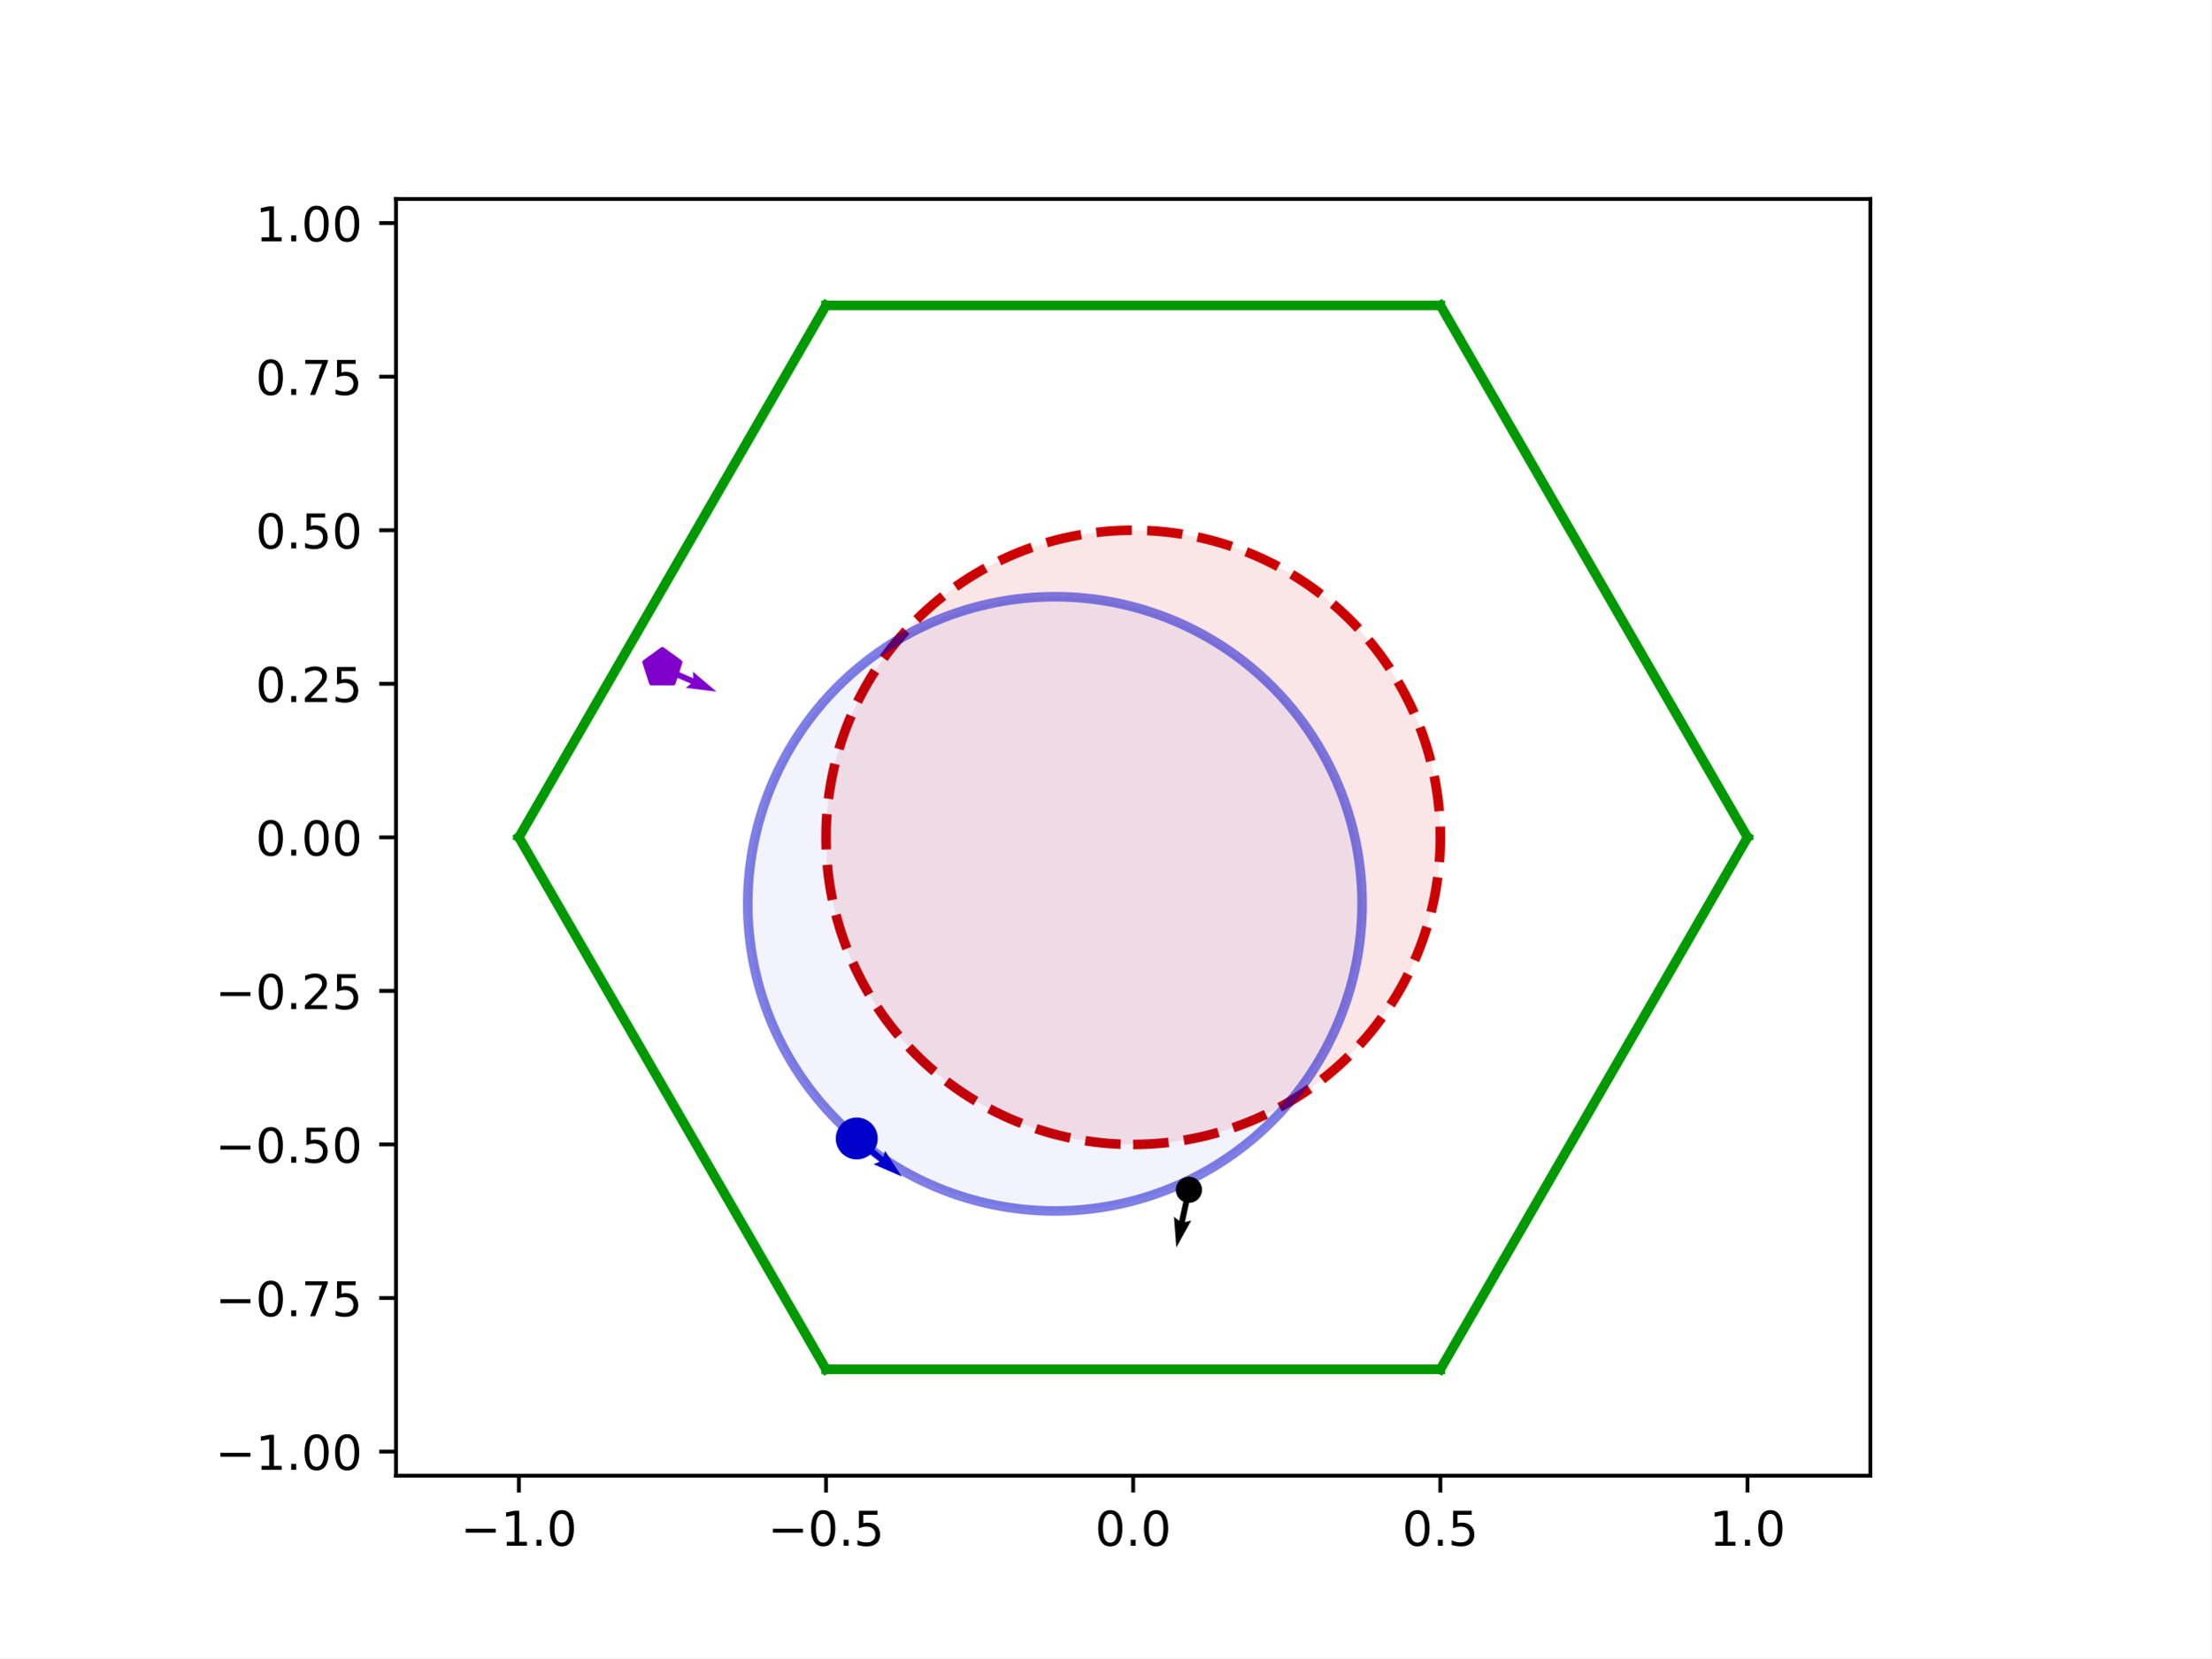
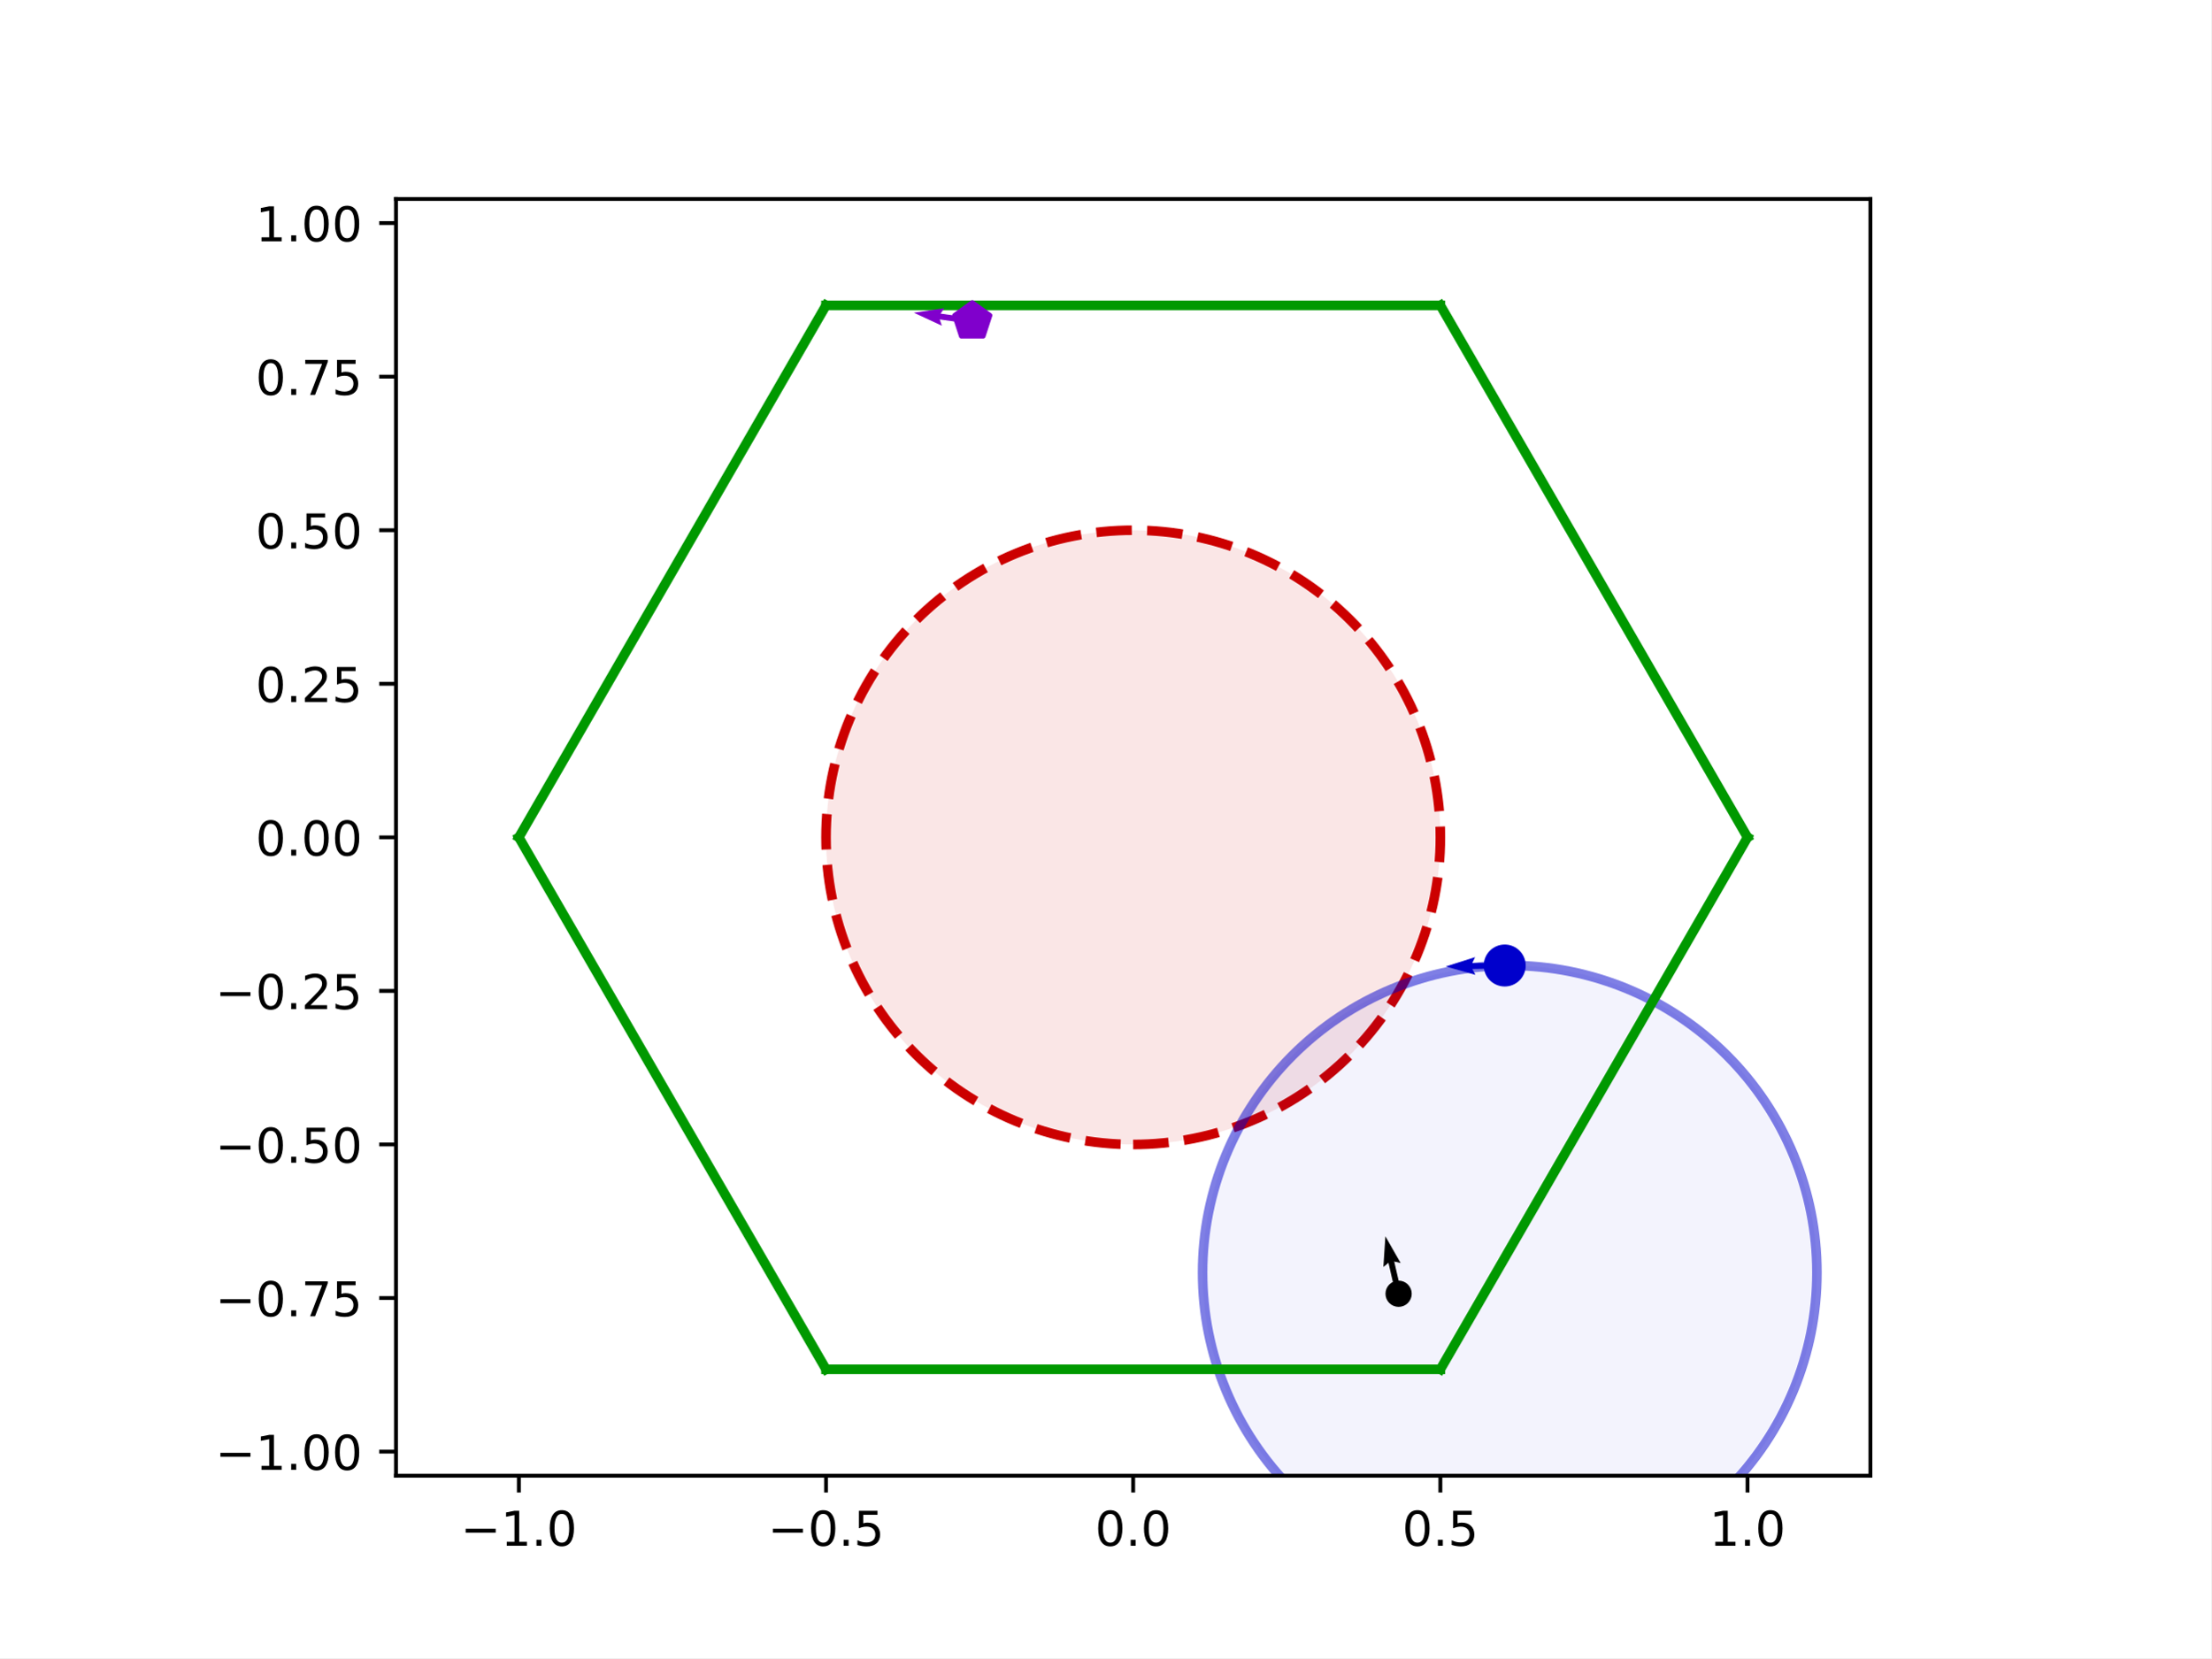
<svg xmlns="http://www.w3.org/2000/svg" xmlns:xlink="http://www.w3.org/1999/xlink" height="345.6pt" version="1.1" viewBox="0 0 460.8 345.6" width="460.8pt">
  <defs>
    <style type="text/css">
*{stroke-linecap:butt;stroke-linejoin:round;}
  </style>
  </defs>
  <g id="figure_1">
    <g id="patch_1">
      <path d="M 0 345.6  L 460.8 345.6  L 460.8 0  L 0 0  z " style="fill:#ffffff;" />
    </g>
    <g id="axes_1">
      <g id="patch_2">
        <path d="M 82.52 307.584  L 389.8 307.584  L 389.8 41.472  L 82.52 41.472  z " style="fill:#ffffff;" />
      </g>
      <g id="patch_3">
-         <path clip-path="url(#p42bd69ff11)" d="M 236.16 238.545  C 253.137 238.545 269.422 231.799 281.427 219.795  C 293.431 207.79 300.177 191.505 300.177 174.528  C 300.177 157.551 293.431 141.266 281.427 129.261  C 269.422 117.257 253.137 110.511 236.16 110.511  C 219.183 110.511 202.898 117.257 190.893 129.261  C 178.889 141.266 172.143 157.551 172.143 174.528  C 172.143 191.505 178.889 207.79 190.893 219.795  C 202.898 231.799 219.183 238.545 236.16 238.545  z " style="fill:#cc0000;fill-opacity:0.1;stroke:#cc0000;stroke-dasharray:7.4,3.2;stroke-dashoffset:0;stroke-linejoin:miter;stroke-width:2;" />
+         <path clip-path="url(#pe1a6ecc56e)" d="M 236.16 238.545  C 253.137 238.545 269.422 231.799 281.427 219.795  C 293.431 207.79 300.177 191.505 300.177 174.528  C 300.177 157.551 293.431 141.266 281.427 129.261  C 269.422 117.257 253.137 110.511 236.16 110.511  C 219.183 110.511 202.898 117.257 190.893 129.261  C 178.889 141.266 172.143 157.551 172.143 174.528  C 172.143 191.505 178.889 207.79 190.893 219.795  C 202.898 231.799 219.183 238.545 236.16 238.545  z " style="fill:#cc0000;fill-opacity:0.1;stroke:#cc0000;stroke-dasharray:7.4,3.2;stroke-dashoffset:0;stroke-linejoin:miter;stroke-width:2;" />
      </g>
      <g id="patch_4">
-         <path clip-path="url(#p42bd69ff11)" d="M 219.848 252.403  C 236.825 252.403 253.11 245.658 265.114 233.653  C 277.119 221.649 283.864 205.364 283.864 188.387  C 283.864 171.409 277.119 155.125 265.114 143.12  C 253.11 131.115 236.825 124.37 219.848 124.37  C 202.87 124.37 186.586 131.115 174.581 143.12  C 162.576 155.125 155.831 171.409 155.831 188.387  C 155.831 205.364 162.576 221.649 174.581 233.653  C 186.586 245.658 202.87 252.403 219.848 252.403  z " style="fill:#0000cc;fill-opacity:0.05;stroke:#0000cc;stroke-linejoin:miter;stroke-opacity:0.5;stroke-width:2;" />
+         <path clip-path="url(#pe1a6ecc56e)" d="M 314.636 329.268  C 331.614 329.268 347.898 322.523 359.903 310.518  C 371.908 298.513 378.653 282.229 378.653 265.252  C 378.653 248.274 371.908 231.99 359.903 219.985  C 347.898 207.98 331.614 201.235 314.636 201.235  C 297.659 201.235 281.374 207.98 269.37 219.985  C 257.365 231.99 250.62 248.274 250.62 265.252  C 250.62 282.229 257.365 298.513 269.37 310.518  C 281.374 322.523 297.659 329.268 314.636 329.268  z " style="fill:#0000cc;fill-opacity:0.05;stroke:#0000cc;stroke-linejoin:miter;stroke-opacity:0.5;stroke-width:2;" />
      </g>
      <g id="matplotlib.axis_1">
        <g id="xtick_1">
          <g id="line2d_1">
            <defs>
-               <path d="M 0 0  L 0 3.5  " id="m3a0cbae1e9" style="stroke:#000000;stroke-width:0.8;" />
-             </defs>
-             <g>
-               <use style="stroke:#000000;stroke-width:0.8;" x="108.127" xlink:href="#m3a0cbae1e9" y="307.584" />
+               <path d="M 0 0  L 0 3.5  " id="mfde36ecdbb" style="stroke:#000000;stroke-width:0.8;" />
+             </defs>
+             <g>
+               <use style="stroke:#000000;stroke-width:0.8;" x="108.127" xlink:href="#mfde36ecdbb" y="307.584" />
            </g>
          </g>
          <g id="text_1">
            <defs>
              <path d="M 10.594 35.5  L 73.188 35.5  L 73.188 27.203  L 10.594 27.203  z " id="DejaVuSans-8722" />
              <path d="M 12.406 8.297  L 28.516 8.297  L 28.516 63.922  L 10.984 60.406  L 10.984 69.391  L 28.422 72.906  L 38.281 72.906  L 38.281 8.297  L 54.391 8.297  L 54.391 0  L 12.406 0  z " id="DejaVuSans-49" />
              <path d="M 10.688 12.406  L 21 12.406  L 21 0  L 10.688 0  z " id="DejaVuSans-46" />
              <path d="M 31.781 66.406  Q 24.172 66.406 20.328 58.906  Q 16.5 51.422 16.5 36.375  Q 16.5 21.391 20.328 13.891  Q 24.172 6.391 31.781 6.391  Q 39.453 6.391 43.281 13.891  Q 47.125 21.391 47.125 36.375  Q 47.125 51.422 43.281 58.906  Q 39.453 66.406 31.781 66.406  z M 31.781 74.219  Q 44.047 74.219 50.516 64.516  Q 56.984 54.828 56.984 36.375  Q 56.984 17.969 50.516 8.266  Q 44.047 -1.422 31.781 -1.422  Q 19.531 -1.422 13.062 8.266  Q 6.594 17.969 6.594 36.375  Q 6.594 54.828 13.062 64.516  Q 19.531 74.219 31.781 74.219  z " id="DejaVuSans-48" />
            </defs>
            <g transform="translate(95.9854 322.1824)scale(0.1 -0.1)">
              <use xlink:href="#DejaVuSans-8722" />
              <use x="83.789" xlink:href="#DejaVuSans-49" />
              <use x="147.412" xlink:href="#DejaVuSans-46" />
              <use x="179.199" xlink:href="#DejaVuSans-48" />
            </g>
          </g>
        </g>
        <g id="xtick_2">
          <g id="line2d_2">
            <g>
-               <use style="stroke:#000000;stroke-width:0.8;" x="172.143" xlink:href="#m3a0cbae1e9" y="307.584" />
+               <use style="stroke:#000000;stroke-width:0.8;" x="172.143" xlink:href="#mfde36ecdbb" y="307.584" />
            </g>
          </g>
          <g id="text_2">
            <defs>
              <path d="M 10.797 72.906  L 49.516 72.906  L 49.516 64.594  L 19.828 64.594  L 19.828 46.734  Q 21.969 47.469 24.109 47.828  Q 26.266 48.188 28.422 48.188  Q 40.625 48.188 47.75 41.5  Q 54.891 34.812 54.891 23.391  Q 54.891 11.625 47.562 5.094  Q 40.234 -1.422 26.906 -1.422  Q 22.312 -1.422 17.547 -0.641  Q 12.797 0.141 7.719 1.703  L 7.719 11.625  Q 12.109 9.234 16.797 8.062  Q 21.484 6.891 26.703 6.891  Q 35.156 6.891 40.078 11.328  Q 45.016 15.766 45.016 23.391  Q 45.016 31 40.078 35.438  Q 35.156 39.891 26.703 39.891  Q 22.75 39.891 18.812 39.016  Q 14.891 38.141 10.797 36.281  z " id="DejaVuSans-53" />
            </defs>
            <g transform="translate(160.002 322.1824)scale(0.1 -0.1)">
              <use xlink:href="#DejaVuSans-8722" />
              <use x="83.789" xlink:href="#DejaVuSans-48" />
              <use x="147.412" xlink:href="#DejaVuSans-46" />
              <use x="179.199" xlink:href="#DejaVuSans-53" />
            </g>
          </g>
        </g>
        <g id="xtick_3">
          <g id="line2d_3">
            <g>
-               <use style="stroke:#000000;stroke-width:0.8;" x="236.16" xlink:href="#m3a0cbae1e9" y="307.584" />
+               <use style="stroke:#000000;stroke-width:0.8;" x="236.16" xlink:href="#mfde36ecdbb" y="307.584" />
            </g>
          </g>
          <g id="text_3">
            <g transform="translate(228.2084 322.1824)scale(0.1 -0.1)">
              <use xlink:href="#DejaVuSans-48" />
              <use x="63.623" xlink:href="#DejaVuSans-46" />
              <use x="95.41" xlink:href="#DejaVuSans-48" />
            </g>
          </g>
        </g>
        <g id="xtick_4">
          <g id="line2d_4">
            <g>
-               <use style="stroke:#000000;stroke-width:0.8;" x="300.177" xlink:href="#m3a0cbae1e9" y="307.584" />
+               <use style="stroke:#000000;stroke-width:0.8;" x="300.177" xlink:href="#mfde36ecdbb" y="307.584" />
            </g>
          </g>
          <g id="text_4">
            <g transform="translate(292.225 322.1824)scale(0.1 -0.1)">
              <use xlink:href="#DejaVuSans-48" />
              <use x="63.623" xlink:href="#DejaVuSans-46" />
              <use x="95.41" xlink:href="#DejaVuSans-53" />
            </g>
          </g>
        </g>
        <g id="xtick_5">
          <g id="line2d_5">
            <g>
-               <use style="stroke:#000000;stroke-width:0.8;" x="364.193" xlink:href="#m3a0cbae1e9" y="307.584" />
+               <use style="stroke:#000000;stroke-width:0.8;" x="364.193" xlink:href="#mfde36ecdbb" y="307.584" />
            </g>
          </g>
          <g id="text_5">
            <g transform="translate(356.2416 322.1824)scale(0.1 -0.1)">
              <use xlink:href="#DejaVuSans-49" />
              <use x="63.623" xlink:href="#DejaVuSans-46" />
              <use x="95.41" xlink:href="#DejaVuSans-48" />
            </g>
          </g>
        </g>
      </g>
      <g id="matplotlib.axis_2">
        <g id="ytick_1">
          <g id="line2d_6">
            <defs>
-               <path d="M 0 0  L -3.5 0  " id="m75c418a47e" style="stroke:#000000;stroke-width:0.8;" />
-             </defs>
-             <g>
-               <use style="stroke:#000000;stroke-width:0.8;" x="82.52" xlink:href="#m75c418a47e" y="302.561" />
+               <path d="M 0 0  L -3.5 0  " id="m87e76438d8" style="stroke:#000000;stroke-width:0.8;" />
+             </defs>
+             <g>
+               <use style="stroke:#000000;stroke-width:0.8;" x="82.52" xlink:href="#m87e76438d8" y="302.561" />
            </g>
          </g>
          <g id="text_6">
            <g transform="translate(44.87485 306.3604)scale(0.1 -0.1)">
              <use xlink:href="#DejaVuSans-8722" />
              <use x="83.789" xlink:href="#DejaVuSans-49" />
              <use x="147.412" xlink:href="#DejaVuSans-46" />
              <use x="179.199" xlink:href="#DejaVuSans-48" />
              <use x="242.822" xlink:href="#DejaVuSans-48" />
            </g>
          </g>
        </g>
        <g id="ytick_2">
          <g id="line2d_7">
            <g>
-               <use style="stroke:#000000;stroke-width:0.8;" x="82.52" xlink:href="#m75c418a47e" y="270.553" />
+               <use style="stroke:#000000;stroke-width:0.8;" x="82.52" xlink:href="#m87e76438d8" y="270.553" />
            </g>
          </g>
          <g id="text_7">
            <defs>
              <path d="M 8.203 72.906  L 55.078 72.906  L 55.078 68.703  L 28.609 0  L 18.312 0  L 43.219 64.594  L 8.203 64.594  z " id="DejaVuSans-55" />
            </defs>
            <g transform="translate(44.87485 274.3521)scale(0.1 -0.1)">
              <use xlink:href="#DejaVuSans-8722" />
              <use x="83.789" xlink:href="#DejaVuSans-48" />
              <use x="147.412" xlink:href="#DejaVuSans-46" />
              <use x="179.199" xlink:href="#DejaVuSans-55" />
              <use x="242.822" xlink:href="#DejaVuSans-53" />
            </g>
          </g>
        </g>
        <g id="ytick_3">
          <g id="line2d_8">
            <g>
-               <use style="stroke:#000000;stroke-width:0.8;" x="82.52" xlink:href="#m75c418a47e" y="238.545" />
+               <use style="stroke:#000000;stroke-width:0.8;" x="82.52" xlink:href="#m87e76438d8" y="238.545" />
            </g>
          </g>
          <g id="text_8">
            <g transform="translate(44.87485 242.3438)scale(0.1 -0.1)">
              <use xlink:href="#DejaVuSans-8722" />
              <use x="83.789" xlink:href="#DejaVuSans-48" />
              <use x="147.412" xlink:href="#DejaVuSans-46" />
              <use x="179.199" xlink:href="#DejaVuSans-53" />
              <use x="242.822" xlink:href="#DejaVuSans-48" />
            </g>
          </g>
        </g>
        <g id="ytick_4">
          <g id="line2d_9">
            <g>
-               <use style="stroke:#000000;stroke-width:0.8;" x="82.52" xlink:href="#m75c418a47e" y="206.536" />
+               <use style="stroke:#000000;stroke-width:0.8;" x="82.52" xlink:href="#m87e76438d8" y="206.536" />
            </g>
          </g>
          <g id="text_9">
            <defs>
              <path d="M 19.188 8.297  L 53.609 8.297  L 53.609 0  L 7.328 0  L 7.328 8.297  Q 12.938 14.109 22.625 23.891  Q 32.328 33.688 34.812 36.531  Q 39.547 41.844 41.422 45.531  Q 43.312 49.219 43.312 52.781  Q 43.312 58.594 39.234 62.25  Q 35.156 65.922 28.609 65.922  Q 23.969 65.922 18.812 64.312  Q 13.672 62.703 7.812 59.422  L 7.812 69.391  Q 13.766 71.781 18.938 73  Q 24.125 74.219 28.422 74.219  Q 39.75 74.219 46.484 68.547  Q 53.219 62.891 53.219 53.422  Q 53.219 48.922 51.531 44.891  Q 49.859 40.875 45.406 35.406  Q 44.188 33.984 37.641 27.219  Q 31.109 20.453 19.188 8.297  z " id="DejaVuSans-50" />
            </defs>
            <g transform="translate(44.87485 210.3355)scale(0.1 -0.1)">
              <use xlink:href="#DejaVuSans-8722" />
              <use x="83.789" xlink:href="#DejaVuSans-48" />
              <use x="147.412" xlink:href="#DejaVuSans-46" />
              <use x="179.199" xlink:href="#DejaVuSans-50" />
              <use x="242.822" xlink:href="#DejaVuSans-53" />
            </g>
          </g>
        </g>
        <g id="ytick_5">
          <g id="line2d_10">
            <g>
-               <use style="stroke:#000000;stroke-width:0.8;" x="82.52" xlink:href="#m75c418a47e" y="174.528" />
+               <use style="stroke:#000000;stroke-width:0.8;" x="82.52" xlink:href="#m87e76438d8" y="174.528" />
            </g>
          </g>
          <g id="text_10">
            <g transform="translate(53.25454 178.3272)scale(0.1 -0.1)">
              <use xlink:href="#DejaVuSans-48" />
              <use x="63.623" xlink:href="#DejaVuSans-46" />
              <use x="95.41" xlink:href="#DejaVuSans-48" />
              <use x="159.033" xlink:href="#DejaVuSans-48" />
            </g>
          </g>
        </g>
        <g id="ytick_6">
          <g id="line2d_11">
            <g>
-               <use style="stroke:#000000;stroke-width:0.8;" x="82.52" xlink:href="#m75c418a47e" y="142.52" />
+               <use style="stroke:#000000;stroke-width:0.8;" x="82.52" xlink:href="#m87e76438d8" y="142.52" />
            </g>
          </g>
          <g id="text_11">
            <g transform="translate(53.25454 146.3189)scale(0.1 -0.1)">
              <use xlink:href="#DejaVuSans-48" />
              <use x="63.623" xlink:href="#DejaVuSans-46" />
              <use x="95.41" xlink:href="#DejaVuSans-50" />
              <use x="159.033" xlink:href="#DejaVuSans-53" />
            </g>
          </g>
        </g>
        <g id="ytick_7">
          <g id="line2d_12">
            <g>
-               <use style="stroke:#000000;stroke-width:0.8;" x="82.52" xlink:href="#m75c418a47e" y="110.511" />
+               <use style="stroke:#000000;stroke-width:0.8;" x="82.52" xlink:href="#m87e76438d8" y="110.511" />
            </g>
          </g>
          <g id="text_12">
            <g transform="translate(53.25454 114.3106)scale(0.1 -0.1)">
              <use xlink:href="#DejaVuSans-48" />
              <use x="63.623" xlink:href="#DejaVuSans-46" />
              <use x="95.41" xlink:href="#DejaVuSans-53" />
              <use x="159.033" xlink:href="#DejaVuSans-48" />
            </g>
          </g>
        </g>
        <g id="ytick_8">
          <g id="line2d_13">
            <g>
-               <use style="stroke:#000000;stroke-width:0.8;" x="82.52" xlink:href="#m75c418a47e" y="78.503" />
+               <use style="stroke:#000000;stroke-width:0.8;" x="82.52" xlink:href="#m87e76438d8" y="78.503" />
            </g>
          </g>
          <g id="text_13">
            <g transform="translate(53.25454 82.30232)scale(0.1 -0.1)">
              <use xlink:href="#DejaVuSans-48" />
              <use x="63.623" xlink:href="#DejaVuSans-46" />
              <use x="95.41" xlink:href="#DejaVuSans-55" />
              <use x="159.033" xlink:href="#DejaVuSans-53" />
            </g>
          </g>
        </g>
        <g id="ytick_9">
          <g id="line2d_14">
            <g>
-               <use style="stroke:#000000;stroke-width:0.8;" x="82.52" xlink:href="#m75c418a47e" y="46.495" />
+               <use style="stroke:#000000;stroke-width:0.8;" x="82.52" xlink:href="#m87e76438d8" y="46.495" />
            </g>
          </g>
          <g id="text_14">
            <g transform="translate(53.25454 50.29402)scale(0.1 -0.1)">
              <use xlink:href="#DejaVuSans-49" />
              <use x="63.623" xlink:href="#DejaVuSans-46" />
              <use x="95.41" xlink:href="#DejaVuSans-48" />
              <use x="159.033" xlink:href="#DejaVuSans-48" />
            </g>
          </g>
        </g>
      </g>
      <g id="line2d_15">
-         <path clip-path="url(#p42bd69ff11)" d="M 300.177 63.648  L 172.143 63.648  " style="fill:none;stroke:#009900;stroke-linecap:square;stroke-width:2;" />
+         <path clip-path="url(#pe1a6ecc56e)" d="M 300.177 63.648  L 172.143 63.648  " style="fill:none;stroke:#009900;stroke-linecap:square;stroke-width:2;" />
      </g>
      <g id="line2d_16">
-         <path clip-path="url(#p42bd69ff11)" d="M 172.143 63.648  L 108.127 174.528  " style="fill:none;stroke:#009900;stroke-linecap:square;stroke-width:2;" />
+         <path clip-path="url(#pe1a6ecc56e)" d="M 172.143 63.648  L 108.127 174.528  " style="fill:none;stroke:#009900;stroke-linecap:square;stroke-width:2;" />
      </g>
      <g id="line2d_17">
-         <path clip-path="url(#p42bd69ff11)" d="M 108.127 174.528  L 172.143 285.408  " style="fill:none;stroke:#009900;stroke-linecap:square;stroke-width:2;" />
+         <path clip-path="url(#pe1a6ecc56e)" d="M 108.127 174.528  L 172.143 285.408  " style="fill:none;stroke:#009900;stroke-linecap:square;stroke-width:2;" />
      </g>
      <g id="line2d_18">
-         <path clip-path="url(#p42bd69ff11)" d="M 172.143 285.408  L 300.177 285.408  " style="fill:none;stroke:#009900;stroke-linecap:square;stroke-width:2;" />
+         <path clip-path="url(#pe1a6ecc56e)" d="M 172.143 285.408  L 300.177 285.408  " style="fill:none;stroke:#009900;stroke-linecap:square;stroke-width:2;" />
      </g>
      <g id="line2d_19">
-         <path clip-path="url(#p42bd69ff11)" d="M 300.177 285.408  L 364.193 174.528  " style="fill:none;stroke:#009900;stroke-linecap:square;stroke-width:2;" />
+         <path clip-path="url(#pe1a6ecc56e)" d="M 300.177 285.408  L 364.193 174.528  " style="fill:none;stroke:#009900;stroke-linecap:square;stroke-width:2;" />
      </g>
      <g id="line2d_20">
-         <path clip-path="url(#p42bd69ff11)" d="M 364.193 174.528  L 300.177 63.648  " style="fill:none;stroke:#009900;stroke-linecap:square;stroke-width:2;" />
+         <path clip-path="url(#pe1a6ecc56e)" d="M 364.193 174.528  L 300.177 63.648  " style="fill:none;stroke:#009900;stroke-linecap:square;stroke-width:2;" />
      </g>
      <g id="patch_5">
        <path d="M 82.52 307.584  L 82.52 41.472  " style="fill:none;stroke:#000000;stroke-linecap:square;stroke-linejoin:miter;stroke-width:0.8;" />
      </g>
      <g id="patch_6">
        <path d="M 389.8 307.584  L 389.8 41.472  " style="fill:none;stroke:#000000;stroke-linecap:square;stroke-linejoin:miter;stroke-width:0.8;" />
      </g>
      <g id="patch_7">
        <path d="M 82.52 307.584  L 389.8 307.584  " style="fill:none;stroke:#000000;stroke-linecap:square;stroke-linejoin:miter;stroke-width:0.8;" />
      </g>
      <g id="patch_8">
        <path d="M 82.52 41.472  L 389.8 41.472  " style="fill:none;stroke:#000000;stroke-linecap:square;stroke-linejoin:miter;stroke-width:0.8;" />
      </g>
      <g id="PathCollection_1">
        <defs>
-           <path d="M 0 2.236  C 0.593 2.236 1.162 2 1.581 1.581  C 2 1.162 2.236 0.593 2.236 0  C 2.236 -0.593 2 -1.162 1.581 -1.581  C 1.162 -2 0.593 -2.236 0 -2.236  C -0.593 -2.236 -1.162 -2 -1.581 -1.581  C -2 -1.162 -2.236 -0.593 -2.236 0  C -2.236 0.593 -2 1.162 -1.581 1.581  C -1.162 2 -0.593 2.236 0 2.236  z " id="mb36027ba57" style="stroke:#000000;" />
+           <path d="M 0 2.236  C 0.593 2.236 1.162 2 1.581 1.581  C 2 1.162 2.236 0.593 2.236 0  C 2.236 -0.593 2 -1.162 1.581 -1.581  C 1.162 -2 0.593 -2.236 0 -2.236  C -0.593 -2.236 -1.162 -2 -1.581 -1.581  C -2 -1.162 -2.236 -0.593 -2.236 0  C -2.236 0.593 -2 1.162 -1.581 1.581  C -1.162 2 -0.593 2.236 0 2.236  z " id="mba1db5552d" style="stroke:#000000;" />
        </defs>
-         <g clip-path="url(#p42bd69ff11)">
-           <use style="stroke:#000000;" x="247.77" xlink:href="#mb36027ba57" y="247.997" />
+         <g clip-path="url(#pe1a6ecc56e)">
+           <use style="stroke:#000000;" x="291.474" xlink:href="#mba1db5552d" y="269.658" />
        </g>
      </g>
      <g id="Quiver_1">
-         <path clip-path="url(#p42bd69ff11)" d="M 248.371 248.128  L 246.929 254.733  L 248.261 254.394  L 245.15 260.006  L 244.659 253.608  L 245.729 254.471  L 247.17 247.866  L 248.371 248.128  " />
+         <path clip-path="url(#pe1a6ecc56e)" d="M 290.875 269.796  L 289.36 263.207  L 288.3 264.082  L 288.72 257.679  L 291.894 263.255  L 290.558 262.932  L 292.073 269.52  L 290.875 269.796  " />
      </g>
      <g id="PathCollection_2">
        <defs>
-           <path d="M 0 -3.873  L -3.683 -1.197  L -2.276 3.133  L 2.276 3.133  L 3.683 -1.197  z " id="m83ef6bcca6" style="stroke:#8000cc;" />
+           <path d="M 0 -3.873  L -3.683 -1.197  L -2.276 3.133  L 2.276 3.133  L 3.683 -1.197  z " id="mc95b4eeb9d" style="stroke:#8000cc;" />
        </defs>
-         <g clip-path="url(#p42bd69ff11)">
-           <use style="fill:#8000cc;stroke:#8000cc;" x="138.034" xlink:href="#m83ef6bcca6" y="139.225" />
+         <g clip-path="url(#pe1a6ecc56e)">
+           <use style="fill:#8000cc;stroke:#8000cc;" x="202.622" xlink:href="#mc95b4eeb9d" y="66.931" />
        </g>
      </g>
      <g id="Quiver_2">
-         <path clip-path="url(#p42bd69ff11)" d="M 138.281 138.662  L 144.474 141.371  L 144.404 139.998  L 149.296 144.15  L 142.926 143.377  L 143.982 142.497  L 137.788 139.788  L 138.281 138.662  " style="fill:#8000cc;" />
+         <path clip-path="url(#pe1a6ecc56e)" d="M 202.535 67.54  L 195.843 66.576  L 196.277 67.88  L 190.456 65.18  L 196.802 64.231  L 196.019 65.36  L 202.71 66.323  L 202.535 67.54  " style="fill:#8000cc;" />
      </g>
      <g id="PathCollection_3">
        <defs>
-           <path d="M 0 3.873  C 1.027 3.873 2.012 3.465 2.739 2.739  C 3.465 2.012 3.873 1.027 3.873 0  C 3.873 -1.027 3.465 -2.012 2.739 -2.739  C 2.012 -3.465 1.027 -3.873 0 -3.873  C -1.027 -3.873 -2.012 -3.465 -2.739 -2.739  C -3.465 -2.012 -3.873 -1.027 -3.873 0  C -3.873 1.027 -3.465 2.012 -2.739 2.739  C -2.012 3.465 -1.027 3.873 0 3.873  z " id="m393307f9a2" style="stroke:#0000cc;" />
+           <path d="M 0 3.873  C 1.027 3.873 2.012 3.465 2.739 2.739  C 3.465 2.012 3.873 1.027 3.873 0  C 3.873 -1.027 3.465 -2.012 2.739 -2.739  C 2.012 -3.465 1.027 -3.873 0 -3.873  C -1.027 -3.873 -2.012 -3.465 -2.739 -2.739  C -3.465 -2.012 -3.873 -1.027 -3.873 0  C -3.873 1.027 -3.465 2.012 -2.739 2.739  C -2.012 3.465 -1.027 3.873 0 3.873  z " id="mce564cbeb6" style="stroke:#0000cc;" />
        </defs>
-         <g clip-path="url(#p42bd69ff11)">
-           <use style="fill:#0000cc;stroke:#0000cc;" x="178.546" xlink:href="#m393307f9a2" y="237.297" />
+         <g clip-path="url(#pe1a6ecc56e)">
+           <use style="fill:#0000cc;stroke:#0000cc;" x="313.591" xlink:href="#mce564cbeb6" y="201.243" />
        </g>
      </g>
      <g id="Quiver_3">
-         <path clip-path="url(#p42bd69ff11)" d="M 178.942 236.828  L 184.107 241.189  L 184.43 239.854  L 187.936 245.227  L 182.051 242.671  L 183.314 242.128  L 178.149 237.767  L 178.942 236.828  " style="fill:#0000cc;" />
+         <path clip-path="url(#pe1a6ecc56e)" d="M 313.601 201.858  L 306.842 201.968  L 307.476 203.187  L 301.302 201.444  L 307.416 199.5  L 306.822 200.739  L 313.581 200.629  L 313.601 201.858  " style="fill:#0000cc;" />
      </g>
    </g>
  </g>
  <defs>
-     <clipPath id="p42bd69ff11">
+     <clipPath id="pe1a6ecc56e">
      <rect height="266.112" width="307.28" x="82.52" y="41.472" />
    </clipPath>
  </defs>
</svg>
